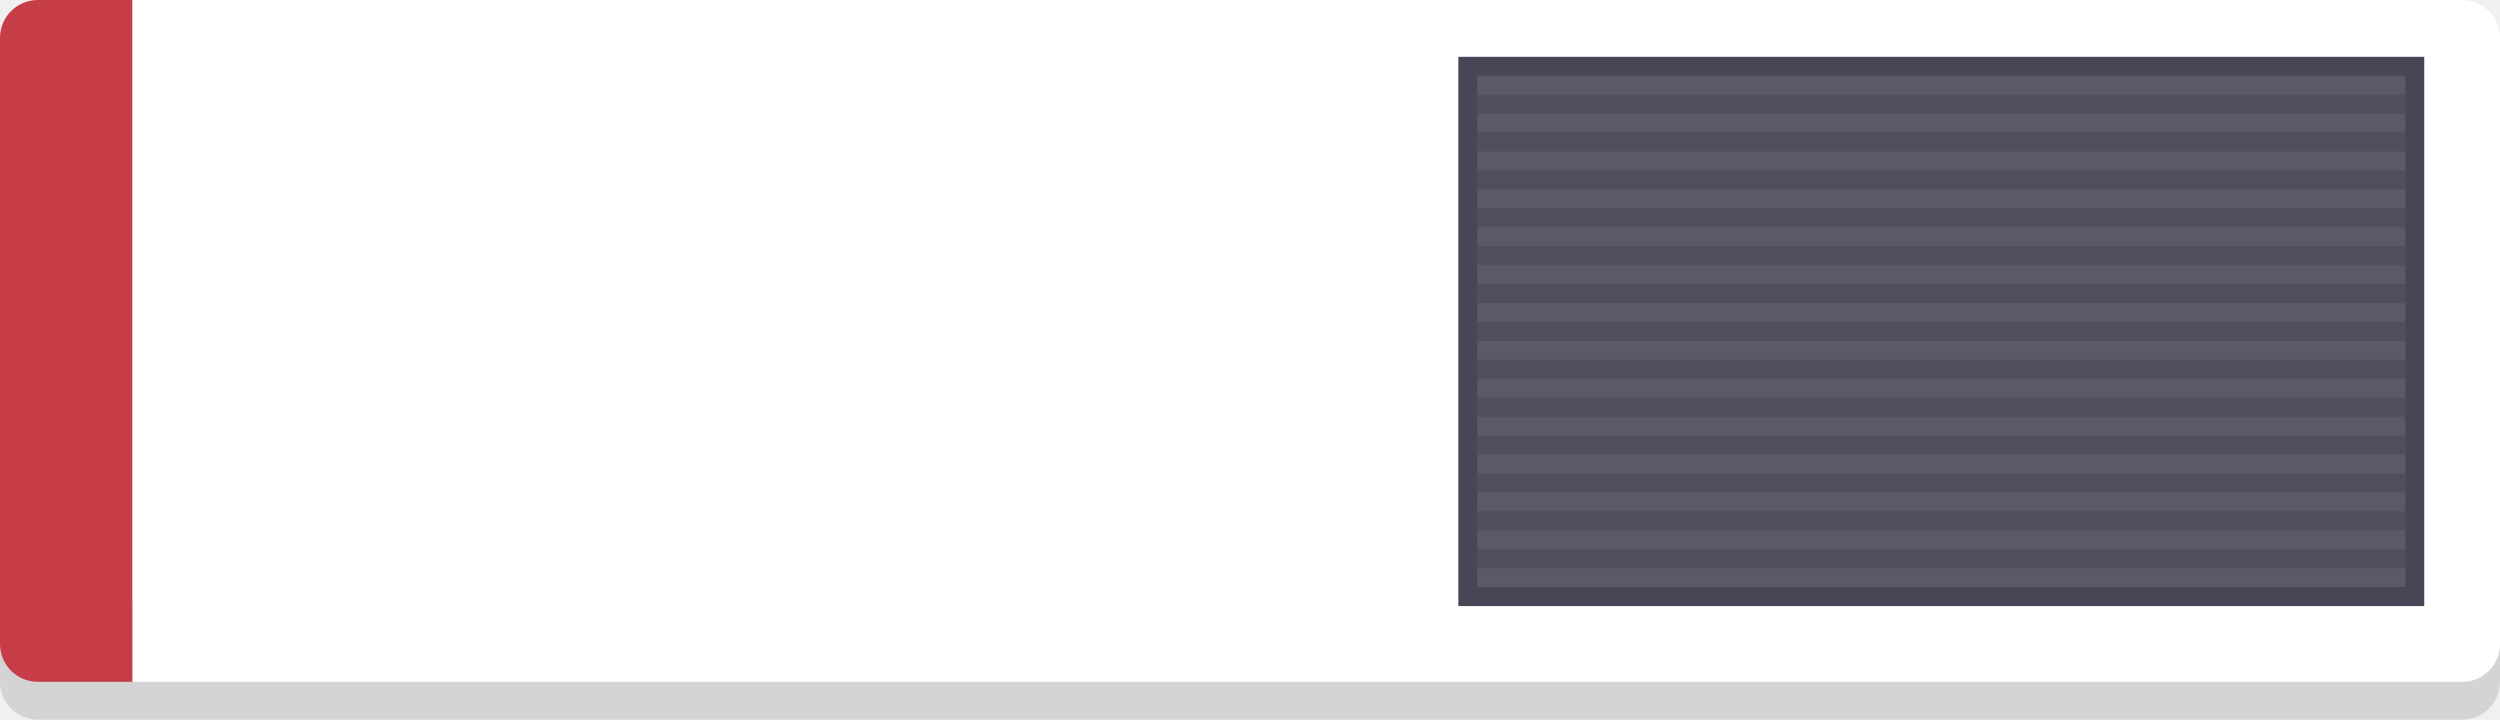
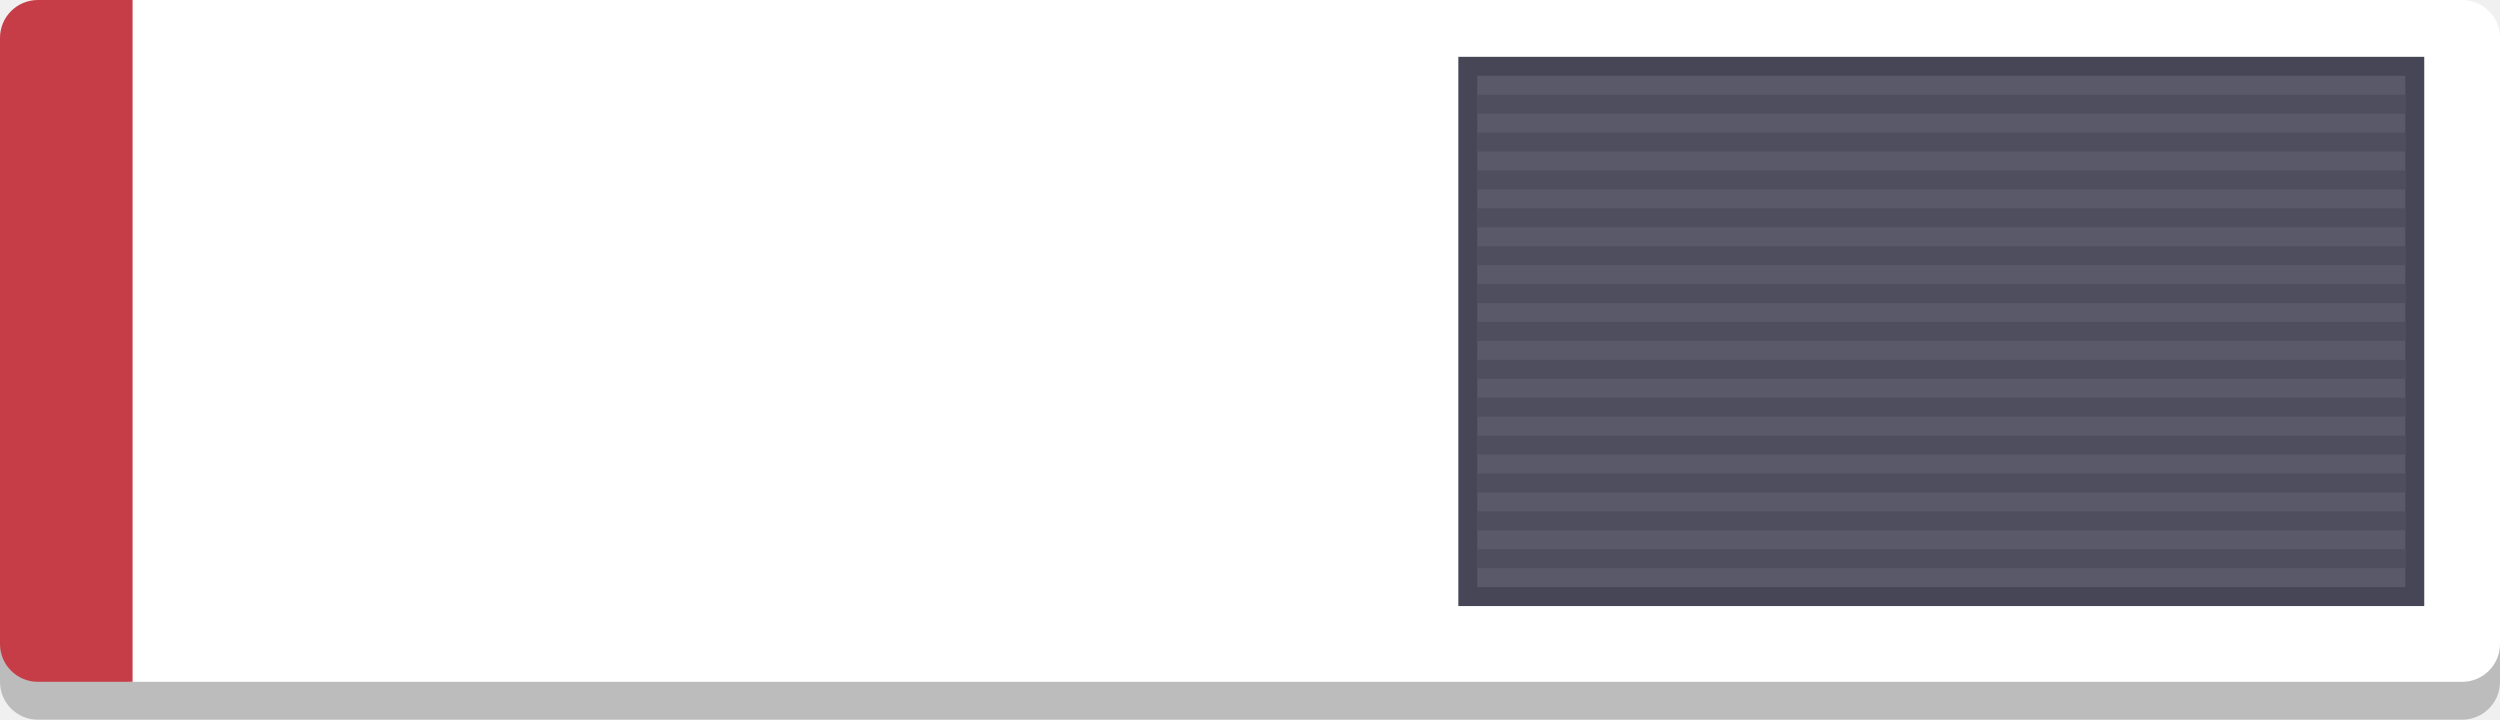
- <svg xmlns="http://www.w3.org/2000/svg" width="132" height="38" viewBox="0 0 132 38" version="1.1" id="svg1" xml:space="preserve">
-   <defs id="defs1" />
-   <rect style="fill:#000000;fill-opacity:0.118;fill-rule:evenodd;stroke-linecap:square;stroke-miterlimit:5;paint-order:markers stroke fill" id="rect23" width="132" height="6" x="0" y="32" rx="2" ry="2" />
-   <path id="rect24" style="fill:#c73d47;fill-opacity:1;fill-rule:evenodd;stroke-linecap:square;stroke-miterlimit:5;paint-order:markers stroke fill" d="M 7,4.1137697e-6 H 2 C 0.892,4.1137697e-6 0,0.892 0,2 V 34 c 0,1.108 0.892,2 2,2 h 5 z" />
-   <path id="path24" style="fill:#ffffff;fill-opacity:1;fill-rule:evenodd;stroke-linecap:square;stroke-miterlimit:5;paint-order:markers stroke fill" d="M 7,4.1137697e-6 V 36 h 123 c 1.108,0 2,-0.892 2,-2 V 2 C 132,0.892 131.108,4.1137697e-6 130,4.1137697e-6 Z" />
-   <rect style="fill:#464656;fill-opacity:1;fill-rule:evenodd;stroke-linecap:square;stroke-miterlimit:5;paint-order:markers stroke fill" id="rect25" width="51" height="29" x="77" y="3" />
-   <rect style="fill:#595969;fill-opacity:1;fill-rule:evenodd;stroke-linecap:square;stroke-miterlimit:5;paint-order:markers stroke fill" id="rect26" width="49" height="27" x="78" y="4" />
-   <path id="rect27" style="fill:#4e4e5f;fill-opacity:1;fill-rule:evenodd;stroke-linecap:square;stroke-miterlimit:5;paint-order:markers stroke fill" d="m 78,5 v 1 h 49 v -1 z m 0,2 v 1 h 49 v -1 z m 0,2 v 1 h 49 V 9 Z m 0,2 v 1 h 49 v -1 z m 0,2 v 1 h 49 v -1 z m 0,2 v 1 h 49 v -1 z m 0,2 v 1 h 49 v -1 z m 0,2 v 1 h 49 v -1 z m 0,2 v 1 h 49 v -1 z m 0,2 v 1 h 49 v -1 z m 0,2 v 1 h 49 v -1 z m 0,2 v 1 h 49 v -1 z m 0,2 v 1 h 49 v -1 z" />
+ <svg xmlns="http://www.w3.org/2000/svg" viewBox="0 0 396 114">
+   <rect width="396" height="18" y="96" rx="6" opacity=".216" />
+   <rect x="15" width="381" height="108" rx="6" fill="#fff" />
+   <path d="m21 0h-15a6 6 0 00-6 6v96a6 6 0 006 6h15z" fill="#c73d47" />
+   <path d="m232.5 10.5h150v84h-150z" fill="#595969" stroke="#464656" stroke-width="3" />
+   <path d="m234 16.5h147m0 6h-147m0 6h147m0 6h-147m0 6h147m0 6h-147m0 6h147m0 6h-147m0 6h147m0 6h-147m0 6h147m0 6h-147m0 6h147" stroke="#4e4e5f" stroke-width="3" />
</svg>
